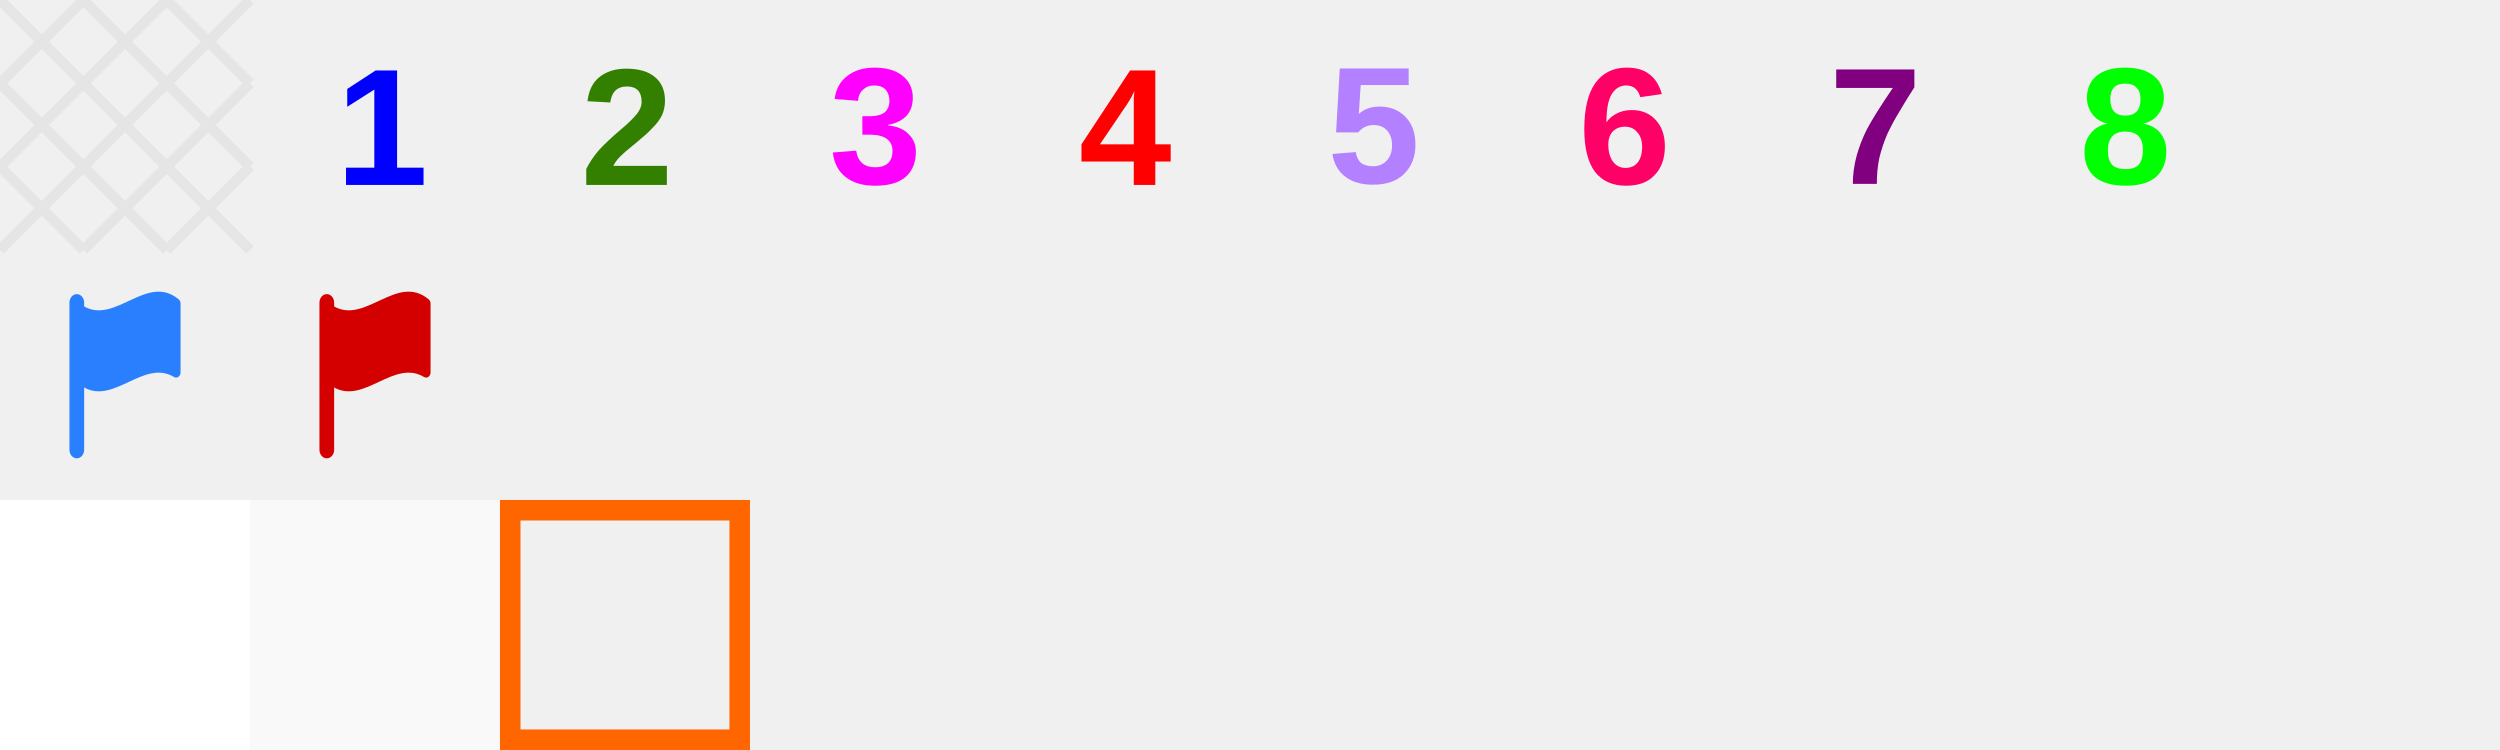
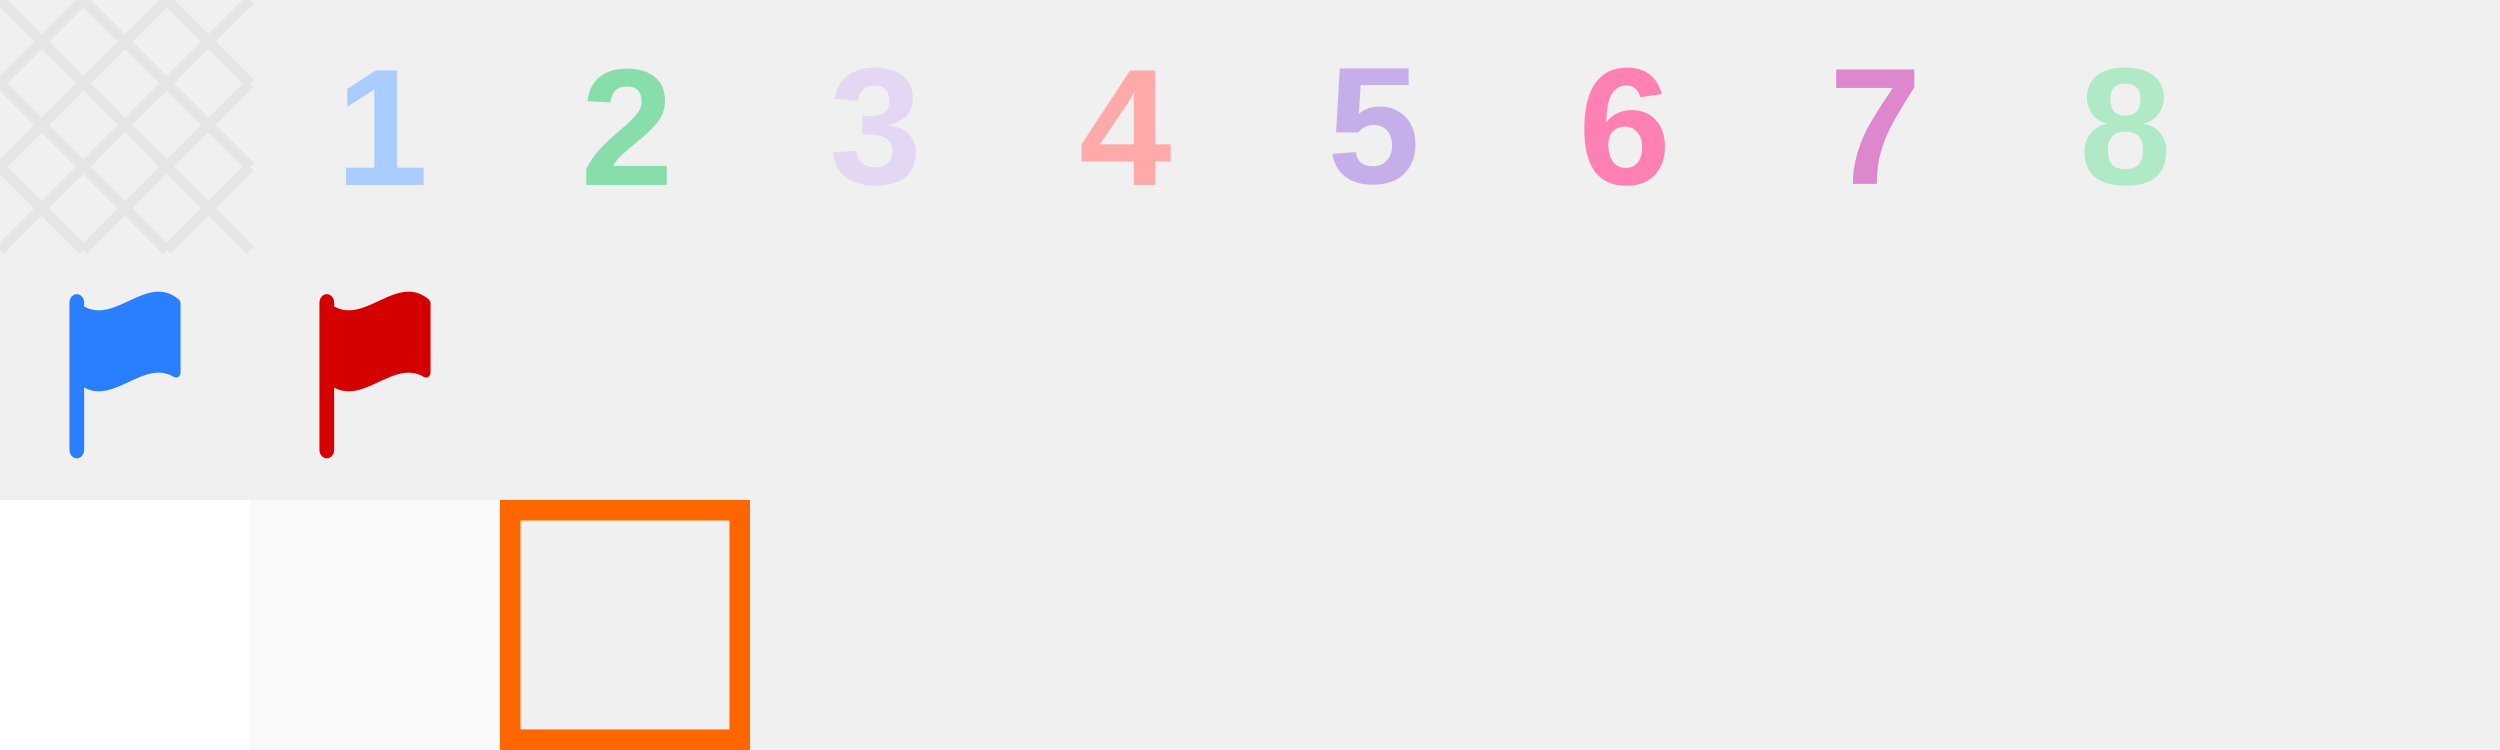
<svg xmlns="http://www.w3.org/2000/svg" width="240" height="72" viewBox="0 0 63.5 19.05" version="1.1" id="svg8">
  <defs id="defs2" />
  <g id="layer1">
    <g transform="matrix(0.00741253,0,0,0.00861615,1.354012,7.408336)" id="g1571" style="fill:#2a7fff">
      <path style="fill:#2a7fff" id="path1569" d="m 429.666,22.73 c -108,-77.849 -215.982,73.553 -323.981,20.898 V 32.427 C 105.685,18.516 94.399,7.23 80.489,7.23 66.579,7.23 55.295,18.516 55.295,32.427 V 466.13 c 0,13.909 11.284,25.195 25.194,25.195 13.91,0 25.196,-11.286 25.196,-25.195 V 282.395 c 102.651,50.03 205.304,-84.264 307.973,-30.821 4.739,2.477 10.433,2.313 15.007,-0.477 4.578,-2.771 7.367,-7.725 7.367,-13.09 0,-67.612 0,-135.228 0,-202.859 -10e-4,-4.903 -2.382,-9.548 -6.366,-12.418 z" />
    </g>
    <rect style="opacity:0;fill:#ff00ff;fill-opacity:1;stroke:none;stroke-width:0.265;stroke-miterlimit:4;stroke-dasharray:none;stroke-opacity:1;paint-order:markers fill stroke" id="rect1609" width="6.35" height="6.35" x="12.7" y="6.35" />
    <rect style="opacity:1;fill:#ffffff;fill-opacity:1;stroke:none;stroke-width:0.454;stroke-miterlimit:4;stroke-dasharray:none;stroke-opacity:1;paint-order:markers fill stroke" id="rect1611" width="6.35" height="6.35" x="1.3933727e-08" y="12.7" />
    <rect y="12.7" x="6.35" height="6.35" width="6.35" id="rect1613" style="opacity:1;fill:#f9f9f9;fill-opacity:1;stroke:none;stroke-width:0.454;stroke-miterlimit:4;stroke-dasharray:none;stroke-opacity:1;paint-order:markers fill stroke" />
    <rect style="opacity:1;fill:none;fill-opacity:1;stroke:#ff6600;stroke-width:0.521;stroke-miterlimit:4;stroke-dasharray:none;stroke-opacity:1;paint-order:markers fill stroke" id="rect1615" width="5.829" height="5.829" x="12.96" y="12.96" />
    <text xml:space="preserve" style="font-size:3.175px;line-height:1.25;font-family:sans-serif;stroke-width:0.265" x="8.731" y="3.175" id="text1623">
      <tspan id="tspan1621" x="8.731" y="3.175" style="stroke-width:0.265" />
    </text>
-     <text transform="translate(-0.250114,0.3803383)" id="text1627" y="4.316" x="8.775" style="font-size:4.233px;line-height:1.25;font-family:sans-serif;fill:#0000ff;stroke-width:0.265" xml:space="preserve">
-       <tspan style="font-style:normal;font-variant:normal;font-weight:bold;font-stretch:normal;font-size:4.233px;font-family:Arial;-inkscape-font-specification:'Arial Bold';fill:#0000ff;stroke-width:0.265" y="4.316" x="8.775" id="tspan1625">1</tspan>
+     <text transform="translate(-0.250114,0.3803383)" id="text1627" y="4.316" x="8.775" style="font-size:4.233px;line-height:1.25;font-family:sans-serif;fill:#aaccff;stroke-width:0.265;" xml:space="preserve">
+       <tspan style="font-style:normal;font-variant:normal;font-weight:bold;font-stretch:normal;font-size:4.233px;font-family:Arial;-inkscape-font-specification:'Arial Bold';fill:#aaccff;stroke-width:0.265;" y="4.316" x="8.775" id="tspan1625">1</tspan>
    </text>
-     <text transform="translate(-0.2808612,0.3803383)" xml:space="preserve" style="font-size:4.233px;line-height:1.25;font-family:sans-serif;fill:#338000;stroke-width:0.265" x="15.032" y="4.316" id="text1631">
-       <tspan id="tspan1629" x="15.032" y="4.316" style="font-style:normal;font-variant:normal;font-weight:bold;font-stretch:normal;font-size:4.233px;font-family:Arial;-inkscape-font-specification:'Arial Bold';fill:#338000;stroke-width:0.265">2</tspan>
+     <text transform="translate(-0.2808612,0.3803383)" xml:space="preserve" style="font-size:4.233px;line-height:1.25;font-family:sans-serif;fill:#87deaa;stroke-width:0.265;" x="15.032" y="4.316" id="text1631">
+       <tspan id="tspan1629" x="15.032" y="4.316" style="font-style:normal;font-variant:normal;font-weight:bold;font-stretch:normal;font-size:4.233px;font-family:Arial;-inkscape-font-specification:'Arial Bold';fill:#87deaa;stroke-width:0.265;">2</tspan>
    </text>
-     <text transform="translate(-0.2914542,0.3738788)" id="text1635" y="4.297" x="21.351" style="font-size:4.233px;line-height:1.25;font-family:sans-serif;fill:#ff00ff;stroke-width:0.265" xml:space="preserve">
-       <tspan style="font-style:normal;font-variant:normal;font-weight:bold;font-stretch:normal;font-size:4.233px;font-family:Arial;-inkscape-font-specification:'Arial Bold';fill:#ff00ff;stroke-width:0.265" y="4.297" x="21.351" id="tspan1633">3</tspan>
+     <text transform="translate(-0.2914542,0.3738788)" id="text1635" y="4.297" x="21.351" style="font-size:4.233px;line-height:1.25;font-family:sans-serif;fill:#e3d7f4;stroke-width:0.265;" xml:space="preserve">
+       <tspan style="font-style:normal;font-variant:normal;font-weight:bold;font-stretch:normal;font-size:4.233px;font-family:Arial;-inkscape-font-specification:'Arial Bold';fill:#e3d7f4;stroke-width:0.265;" y="4.297" x="21.351" id="tspan1633">3</tspan>
    </text>
-     <text transform="translate(-0.291971,0.3803383)" xml:space="preserve" style="font-size:4.233px;line-height:1.25;font-family:sans-serif;fill:#ff0000;stroke-width:0.265" x="27.699" y="4.316" id="text1639">
-       <tspan id="tspan1637" x="27.699" y="4.316" style="font-style:normal;font-variant:normal;font-weight:bold;font-stretch:normal;font-size:4.233px;font-family:Arial;-inkscape-font-specification:'Arial Bold';fill:#ff0000;stroke-width:0.265">4</tspan>
+     <text transform="translate(-0.291971,0.3803383)" xml:space="preserve" style="font-size:4.233px;line-height:1.25;font-family:sans-serif;fill:#ffaaaa;stroke-width:0.265;" x="27.699" y="4.316" id="text1639">
+       <tspan id="tspan1637" x="27.699" y="4.316" style="font-style:normal;font-variant:normal;font-weight:bold;font-stretch:normal;font-size:4.233px;font-family:Arial;-inkscape-font-specification:'Arial Bold';fill:#ffaaaa;stroke-width:0.265;">4</tspan>
    </text>
-     <text transform="translate(-0.3017923,0.367161)" id="text1643" y="4.276" x="34.02" style="font-size:4.233px;line-height:1.25;font-family:sans-serif;fill:#b380ff;stroke-width:0.265" xml:space="preserve">
-       <tspan style="font-style:normal;font-variant:normal;font-weight:bold;font-stretch:normal;font-size:4.233px;font-family:Arial;-inkscape-font-specification:'Arial Bold';fill:#b380ff;stroke-width:0.265" y="4.276" x="34.02" id="tspan1641">5</tspan>
+     <text transform="translate(-0.3017923,0.367161)" id="text1643" y="4.276" x="34.02" style="font-size:4.233px;line-height:1.25;font-family:sans-serif;fill:#c6afe9;stroke-width:0.265;" xml:space="preserve">
+       <tspan style="font-style:normal;font-variant:normal;font-weight:bold;font-stretch:normal;font-size:4.233px;font-family:Arial;-inkscape-font-specification:'Arial Bold';fill:#c6afe9;stroke-width:0.265;" y="4.276" x="34.02" id="tspan1641">5</tspan>
    </text>
-     <text transform="translate(-0.2979151,0.3738788)" xml:space="preserve" style="font-size:4.233px;line-height:1.25;font-family:sans-serif;fill:#ff0066;stroke-width:0.265" x="40.381" y="4.297" id="text1647">
-       <tspan id="tspan1645" x="40.381" y="4.297" style="font-style:normal;font-variant:normal;font-weight:bold;font-stretch:normal;font-size:4.233px;font-family:Arial;-inkscape-font-specification:'Arial Bold';fill:#ff0066;stroke-width:0.265">6</tspan>
+     <text transform="translate(-0.2979151,0.3738788)" xml:space="preserve" style="font-size:4.233px;line-height:1.25;font-family:sans-serif;fill:#ff80b2;stroke-width:0.265;" x="40.381" y="4.297" id="text1647">
+       <tspan id="tspan1645" x="40.381" y="4.297" style="font-style:normal;font-variant:normal;font-weight:bold;font-stretch:normal;font-size:4.233px;font-family:Arial;-inkscape-font-specification:'Arial Bold';fill:#ff80b2;stroke-width:0.265;">6</tspan>
    </text>
-     <text transform="translate(-0.2932643,0.3736206)" id="text1651" y="4.296" x="46.745" style="font-size:4.233px;line-height:1.25;font-family:sans-serif;fill:#800080;stroke-width:0.265" xml:space="preserve">
-       <tspan style="font-style:normal;font-variant:normal;font-weight:bold;font-stretch:normal;font-size:4.233px;font-family:Arial;-inkscape-font-specification:'Arial Bold';fill:#800080;stroke-width:0.265" y="4.296" x="46.745" id="tspan1649">7</tspan>
+     <text transform="translate(-0.2932643,0.3736206)" id="text1651" y="4.296" x="46.745" style="font-size:4.233px;line-height:1.25;font-family:sans-serif;fill:#de87cd;stroke-width:0.265;" xml:space="preserve">
+       <tspan style="font-style:normal;font-variant:normal;font-weight:bold;font-stretch:normal;font-size:4.233px;font-family:Arial;-inkscape-font-specification:'Arial Bold';fill:#de87cd;stroke-width:0.265;" y="4.296" x="46.745" id="tspan1649">7</tspan>
    </text>
-     <text transform="translate(-0.2919709,0.3736206)" xml:space="preserve" style="font-size:4.233px;line-height:1.25;font-family:sans-serif;fill:#00ff00;stroke-width:0.265" x="53.099" y="4.296" id="text1655">
-       <tspan id="tspan1653" x="53.099" y="4.296" style="font-style:normal;font-variant:normal;font-weight:bold;font-stretch:normal;font-size:4.233px;font-family:Arial;-inkscape-font-specification:'Arial Bold';fill:#00ff00;stroke-width:0.265">8</tspan>
+     <text transform="translate(-0.2919709,0.3736206)" xml:space="preserve" style="font-size:4.233px;line-height:1.25;font-family:sans-serif;fill:#afe9c6;stroke-width:0.265;" x="53.099" y="4.296" id="text1655">
+       <tspan id="tspan1653" x="53.099" y="4.296" style="font-style:normal;font-variant:normal;font-weight:bold;font-stretch:normal;font-size:4.233px;font-family:Arial;-inkscape-font-specification:'Arial Bold';fill:#afe9c6;stroke-width:0.265;">8</tspan>
    </text>
    <g style="fill:#d40000" id="g870" transform="matrix(0.00741253,0,0,0.00861615,7.704012,7.408336)">
      <path style="fill:#d40000" d="m 429.666,22.73 c -108,-77.849 -215.982,73.553 -323.981,20.898 V 32.427 C 105.685,18.516 94.399,7.23 80.489,7.23 66.579,7.23 55.295,18.516 55.295,32.427 V 466.13 c 0,13.909 11.284,25.195 25.194,25.195 13.91,0 25.196,-11.286 25.196,-25.195 V 282.395 c 102.651,50.03 205.304,-84.264 307.973,-30.821 4.739,2.477 10.433,2.313 15.007,-0.477 4.578,-2.771 7.367,-7.725 7.367,-13.09 0,-67.612 0,-135.228 0,-202.859 -10e-4,-4.903 -2.382,-9.548 -6.366,-12.418 z" id="path868" />
    </g>
    <path transform="scale(0.2645833)" id="path2890" d="M 0,8 8,0" style="fill:none;stroke:#e5e5e5;stroke-width:1px;stroke-linecap:butt;stroke-linejoin:miter;stroke-opacity:1" />
    <path transform="scale(0.2645833)" id="path2892" d="M 0,16 16,0" style="fill:none;stroke:#e5e5e5;stroke-width:1px;stroke-linecap:butt;stroke-linejoin:miter;stroke-opacity:1" />
    <path transform="scale(0.2645833)" id="path2894" d="M 0,24 24,0" style="fill:none;stroke:#e5e5e5;stroke-width:1px;stroke-linecap:butt;stroke-linejoin:miter;stroke-opacity:1" />
    <path transform="scale(0.2645833)" id="path2896" d="M 8,24 24,8" style="fill:none;stroke:#e5e5e5;stroke-width:1px;stroke-linecap:butt;stroke-linejoin:miter;stroke-opacity:1" />
    <path transform="scale(0.2645833)" id="path2898" d="m 16,24 8,-8" style="fill:none;stroke:#e5e5e5;stroke-width:1px;stroke-linecap:butt;stroke-linejoin:miter;stroke-opacity:1" />
    <path transform="scale(0.2645833)" id="path2900" d="M 0,0 24,24" style="fill:none;stroke:#e5e5e5;stroke-width:1px;stroke-linecap:butt;stroke-linejoin:miter;stroke-opacity:1" />
    <path transform="scale(0.2645833)" id="path2902" d="M 0,8 16,24" style="fill:none;stroke:#e5e5e5;stroke-width:1px;stroke-linecap:butt;stroke-linejoin:miter;stroke-opacity:1" />
    <path transform="scale(0.2645833)" id="path2904" d="m 0,16 8,8" style="fill:none;stroke:#e5e5e5;stroke-width:1px;stroke-linecap:butt;stroke-linejoin:miter;stroke-opacity:1" />
    <path transform="scale(0.2645833)" id="path2906" d="M 8,0 24,16" style="fill:none;stroke:#e5e5e5;stroke-width:1px;stroke-linecap:butt;stroke-linejoin:miter;stroke-opacity:1" />
    <path transform="scale(0.2645833)" id="path2908" d="m 16,0 8,8" style="fill:none;stroke:#e5e5e5;stroke-width:1px;stroke-linecap:butt;stroke-linejoin:miter;stroke-opacity:1" />
  </g>
</svg>
